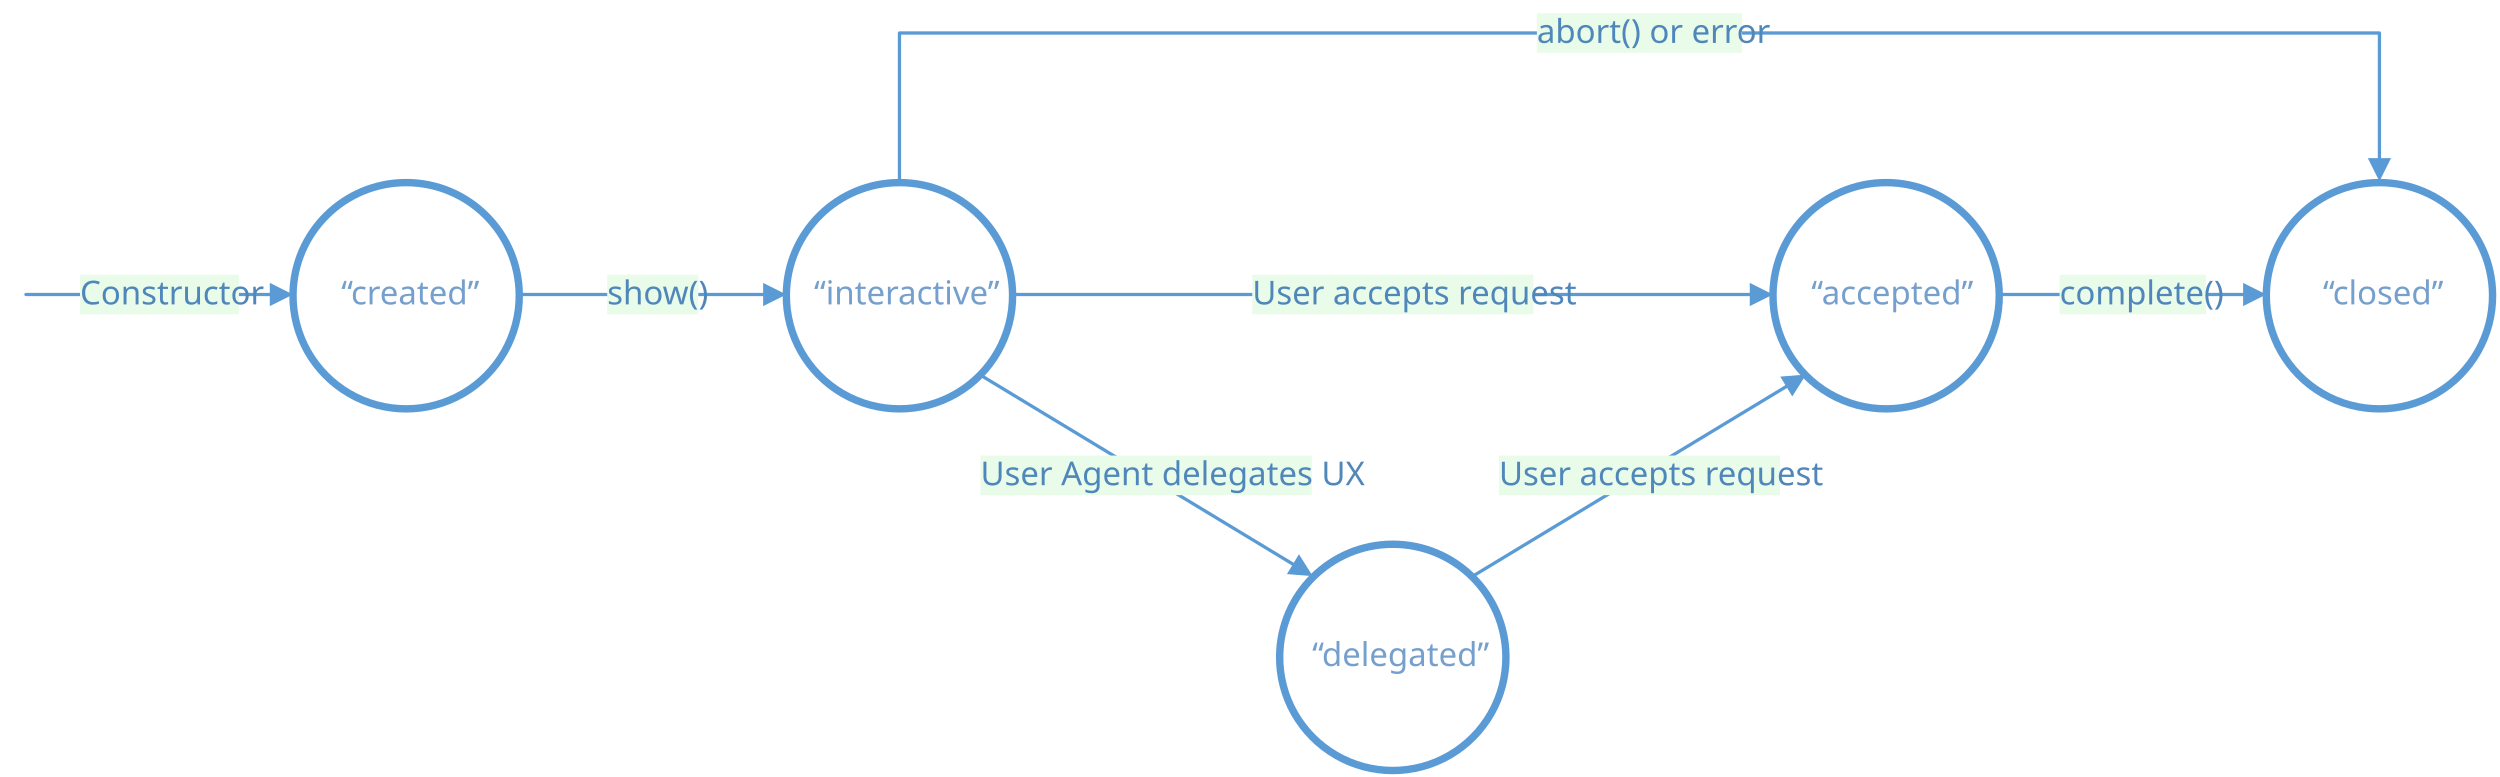
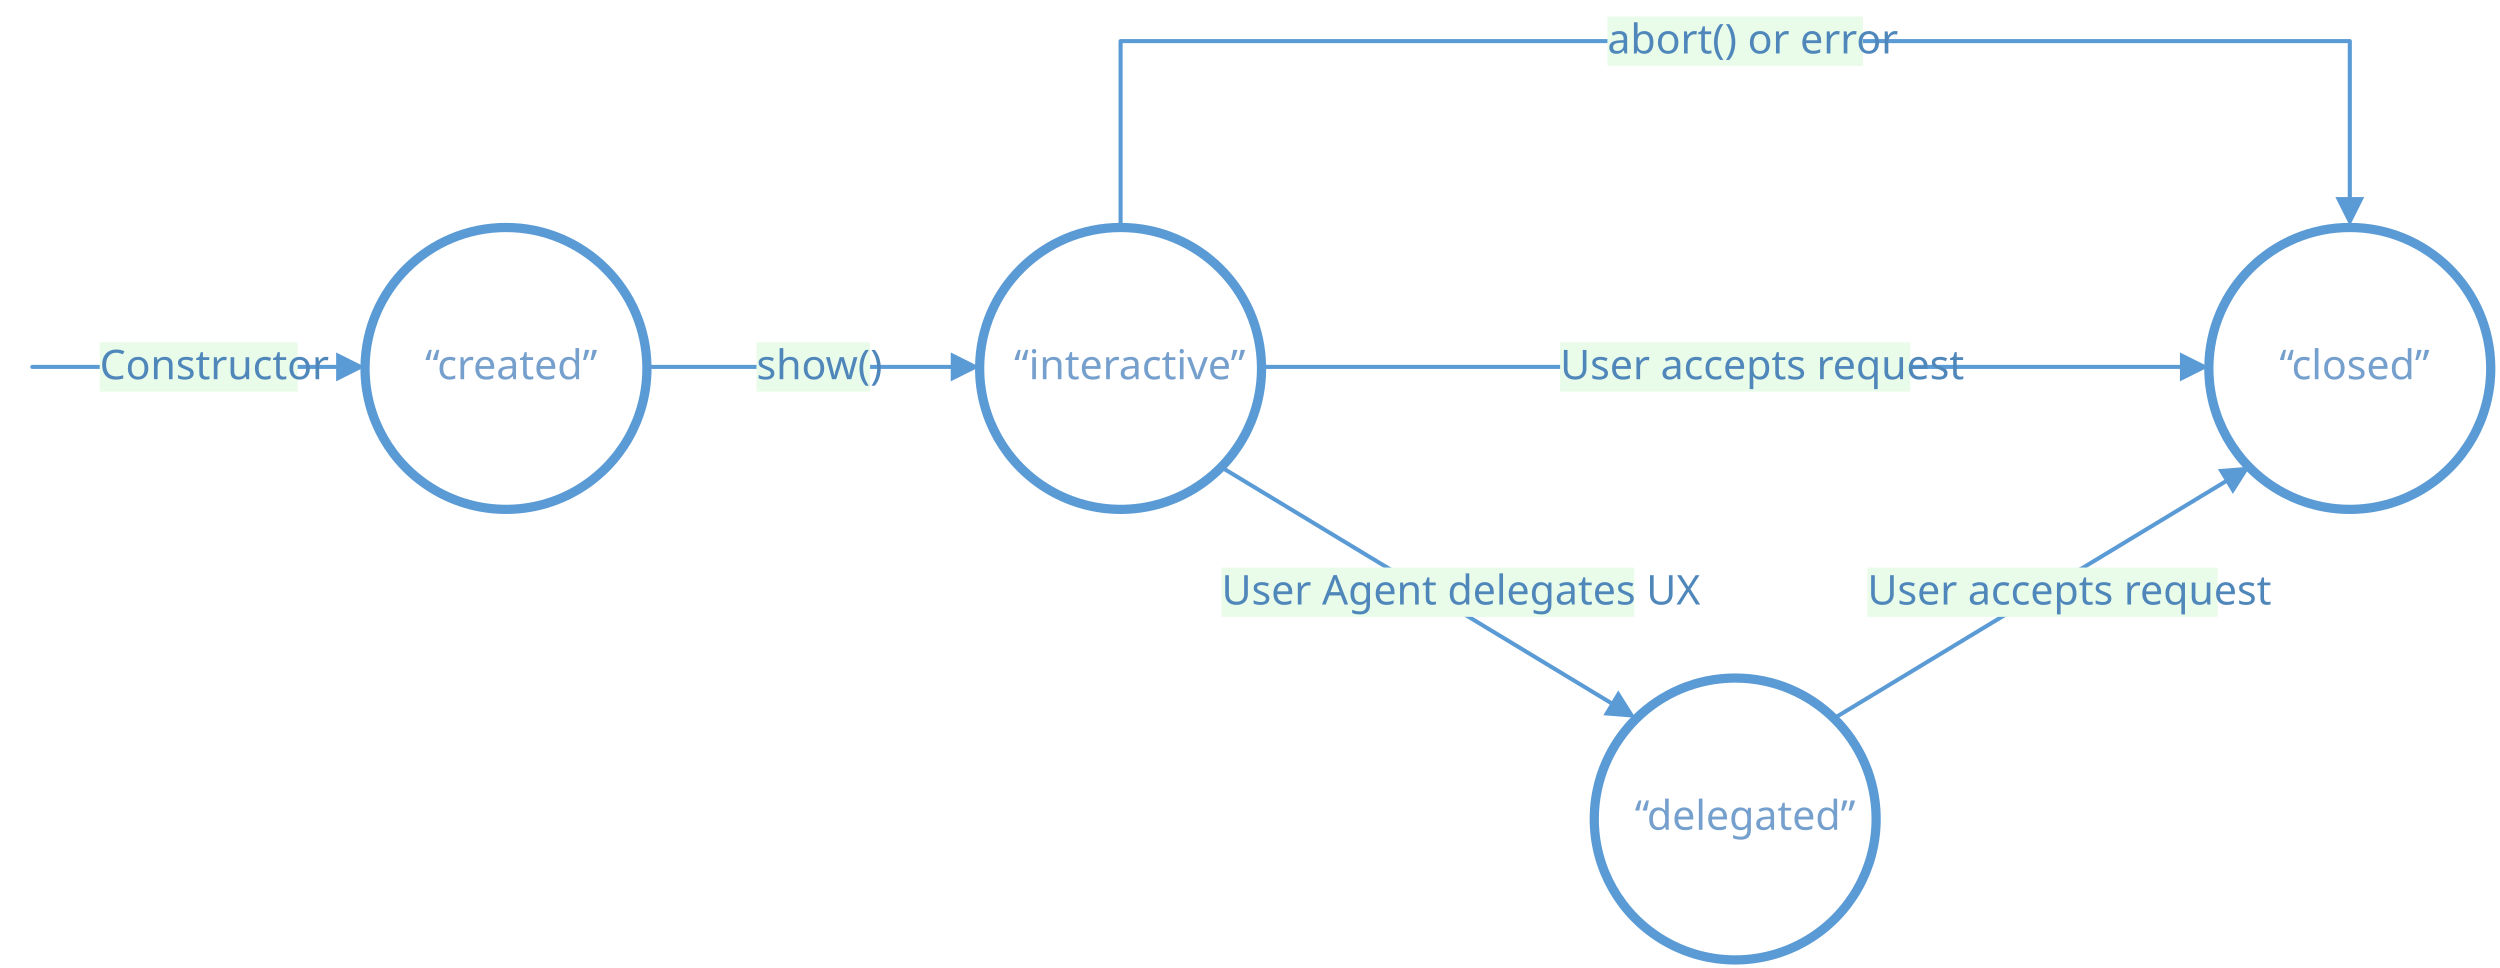
- <svg xmlns="http://www.w3.org/2000/svg" xmlns:xlink="http://www.w3.org/1999/xlink" width="10.531in" height="3.272in" viewBox="0 0 758.246 235.564" xml:space="preserve" color-interpolation-filters="sRGB" class="st8">
+ <svg xmlns="http://www.w3.org/2000/svg" xmlns:xlink="http://www.w3.org/1999/xlink" width="8.453in" height="3.272in" viewBox="0 0 608.621 235.564" xml:space="preserve" color-interpolation-filters="sRGB" class="st7">
  <style type="text/css">
	
		.st1 {fill:none;stroke:#5b9bd5;stroke-width:2.25}
		.st2 {fill:#759fcc;font-family:Calibri;font-size:0.833em}
- 		.st3 {marker-end:url(#mrkr4-21);stroke:#5b9bd5;stroke-linecap:round;stroke-linejoin:round;stroke-width:1}
+ 		.st3 {marker-end:url(#mrkr4-18);stroke:#5b9bd5;stroke-linecap:round;stroke-linejoin:round;stroke-width:1}
		.st4 {fill:#5b9bd5;fill-opacity:1;stroke:#5b9bd5;stroke-opacity:1;stroke-width:0.284}
		.st5 {fill:#e9fbe9;stroke:none;stroke-linecap:butt;stroke-width:7.2}
		.st6 {fill:#4f87bb;font-family:Calibri;font-size:0.833em}
- 		.st7 {fill:#e9fbe9;stroke:none;stroke-linecap:butt}
- 		.st8 {fill:none;fill-rule:evenodd;font-size:12px;overflow:visible;stroke-linecap:square;stroke-miterlimit:3}
+ 		.st7 {fill:none;fill-rule:evenodd;font-size:12px;overflow:visible;stroke-linecap:square;stroke-miterlimit:3}
	
	</style>
  <defs id="Markers">
    <g id="lend4">
      <path d="M 2 1 L 0 0 L 2 -1 L 2 1 " style="stroke:none" />
    </g>
-     <marker id="mrkr4-21" class="st4" refX="-7.04" orient="auto" markerUnits="strokeWidth" overflow="visible">
+     <marker id="mrkr4-18" class="st4" refX="-7.04" orient="auto" markerUnits="strokeWidth" overflow="visible">
      <use xlink:href="#lend4" transform="scale(-3.52,-3.52) " />
    </marker>
  </defs>
  <g>
    <g id="shape1-1" transform="translate(88.871,-111.938)">
      <path d="M0 201.25 A34.312 34.312 0 0 1 68.62 201.25 A34.312 34.312 0 1 1 0 201.25 Z" class="st1" />
      <text x="14.6" y="204.25" class="st2">“created”</text>
    </g>
    <g id="shape2-4" transform="translate(238.496,-111.938)">
      <path d="M0 201.25 A34.312 34.312 0 0 1 68.62 201.25 A34.312 34.312 0 1 1 0 201.25 Z" class="st1" />
      <text x="8.37" y="204.25" class="st2">“interactive”</text>
    </g>
    <g id="shape4-7" transform="translate(537.746,-111.938)">
      <path d="M0 201.25 A34.312 34.312 0 0 1 68.62 201.25 A34.312 34.312 0 1 1 0 201.25 Z" class="st1" />
-       <text x="11.6" y="204.25" class="st2">“accepted”</text>
-     </g>
-     <g id="shape5-10" transform="translate(687.371,-111.938)">
-       <path d="M0 201.25 A34.312 34.312 0 0 1 68.62 201.25 A34.312 34.312 0 1 1 0 201.25 Z" class="st1" />
      <text x="17.16" y="204.25" class="st2">“closed”</text>
    </g>
-     <g id="shape6-13" transform="translate(388.121,-2.25)">
+     <g id="shape6-10" transform="translate(388.121,-2.25)">
      <path d="M0 201.25 A34.312 34.312 0 0 1 68.62 201.25 A34.312 34.312 0 1 1 0 201.25 Z" class="st1" />
      <text x="9.84" y="204.25" class="st2">“delegated”</text>
    </g>
-     <g id="shape7-16" transform="translate(157.496,-137.25)">
+     <g id="shape7-13" transform="translate(157.496,-137.25)">
      <path d="M0 226.56 L73.96 226.56" class="st3" />
      <rect x="26.674" y="220.565" width="27.651" height="12" class="st5" />
      <text x="26.67" y="229.56" class="st6">show()</text>
    </g>
-     <g id="shape12-24" transform="translate(606.371,-137.25)">
-       <path d="M0 226.56 L73.96 226.56" class="st3" />
-       <rect x="18.298" y="220.565" width="44.405" height="12" class="st5" />
-       <text x="18.3" y="229.56" class="st6">complete()</text>
-     </g>
-     <g id="shape15-31" transform="translate(307.121,-137.25)">
+     <g id="shape15-21" transform="translate(307.121,-137.25)">
      <path d="M0 226.56 L223.58 226.56" class="st3" />
      <rect x="72.685" y="220.565" width="85.255" height="12" class="st5" />
      <text x="72.69" y="229.56" class="st6">User accepts request</text>
    </g>
-     <g id="shape16-38" transform="translate(297.074,-121.984)">
+     <g id="shape16-28" transform="translate(297.074,-121.984)">
      <path d="M0 235.56 L95.07 293.08" class="st3" />
      <rect x="0.305" y="260.142" width="100.485" height="12" class="st5" />
      <text x="0.3" y="269.14" class="st6">User Agent delegates UX</text>
    </g>
-     <g id="shape18-45" transform="translate(446.699,-60.8283)">
+     <g id="shape18-35" transform="translate(446.699,-60.8283)">
      <path d="M0 235.56 L95.07 178.05" class="st3" />
-       <rect x="7.919" y="198.987" width="85.255" height="12" class="st7" />
+       <rect x="7.919" y="198.987" width="85.255" height="12" class="st5" />
      <text x="7.92" y="207.99" class="st6">User accepts request</text>
    </g>
-     <g id="shape19-52" transform="translate(272.808,-171.563)">
-       <path d="M0 226.56 L0 181.56 L448.87 181.56 L448.87 219.52" class="st3" />
-       <rect x="193.334" y="175.565" width="62.207" height="12" class="st5" />
-       <text x="193.33" y="184.56" class="st6">abort() or error</text>
+     <g id="shape19-42" transform="translate(272.808,-171.563)">
+       <path d="M0 226.56 L0 181.56 L299.25 181.56 L299.25 219.52" class="st3" />
+       <rect x="118.522" y="175.565" width="62.207" height="12" class="st5" />
+       <text x="118.52" y="184.56" class="st6">abort() or error</text>
    </g>
-     <g id="shape21-59" transform="translate(7.87096,-137.25)">
+     <g id="shape21-49" transform="translate(7.87096,-137.25)">
      <path d="M0 226.56 L73.96 226.56" class="st3" />
      <rect x="16.401" y="220.565" width="48.198" height="12" class="st5" />
      <text x="16.4" y="229.56" class="st6">Constructor</text>
    </g>
  </g>
</svg>
